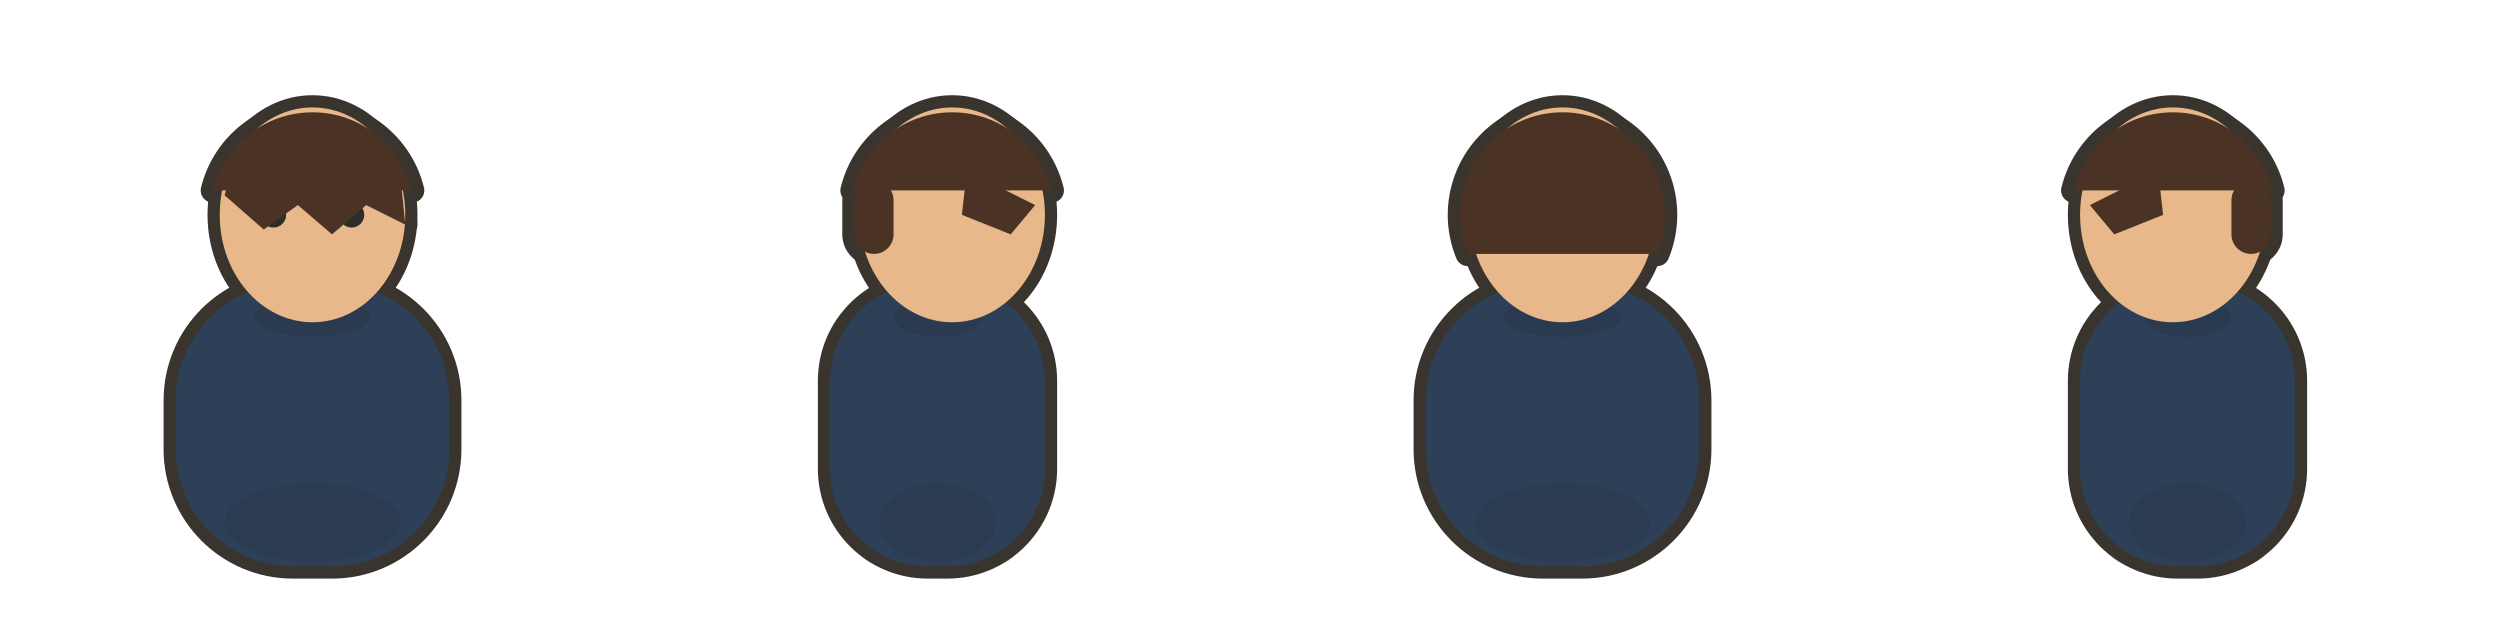
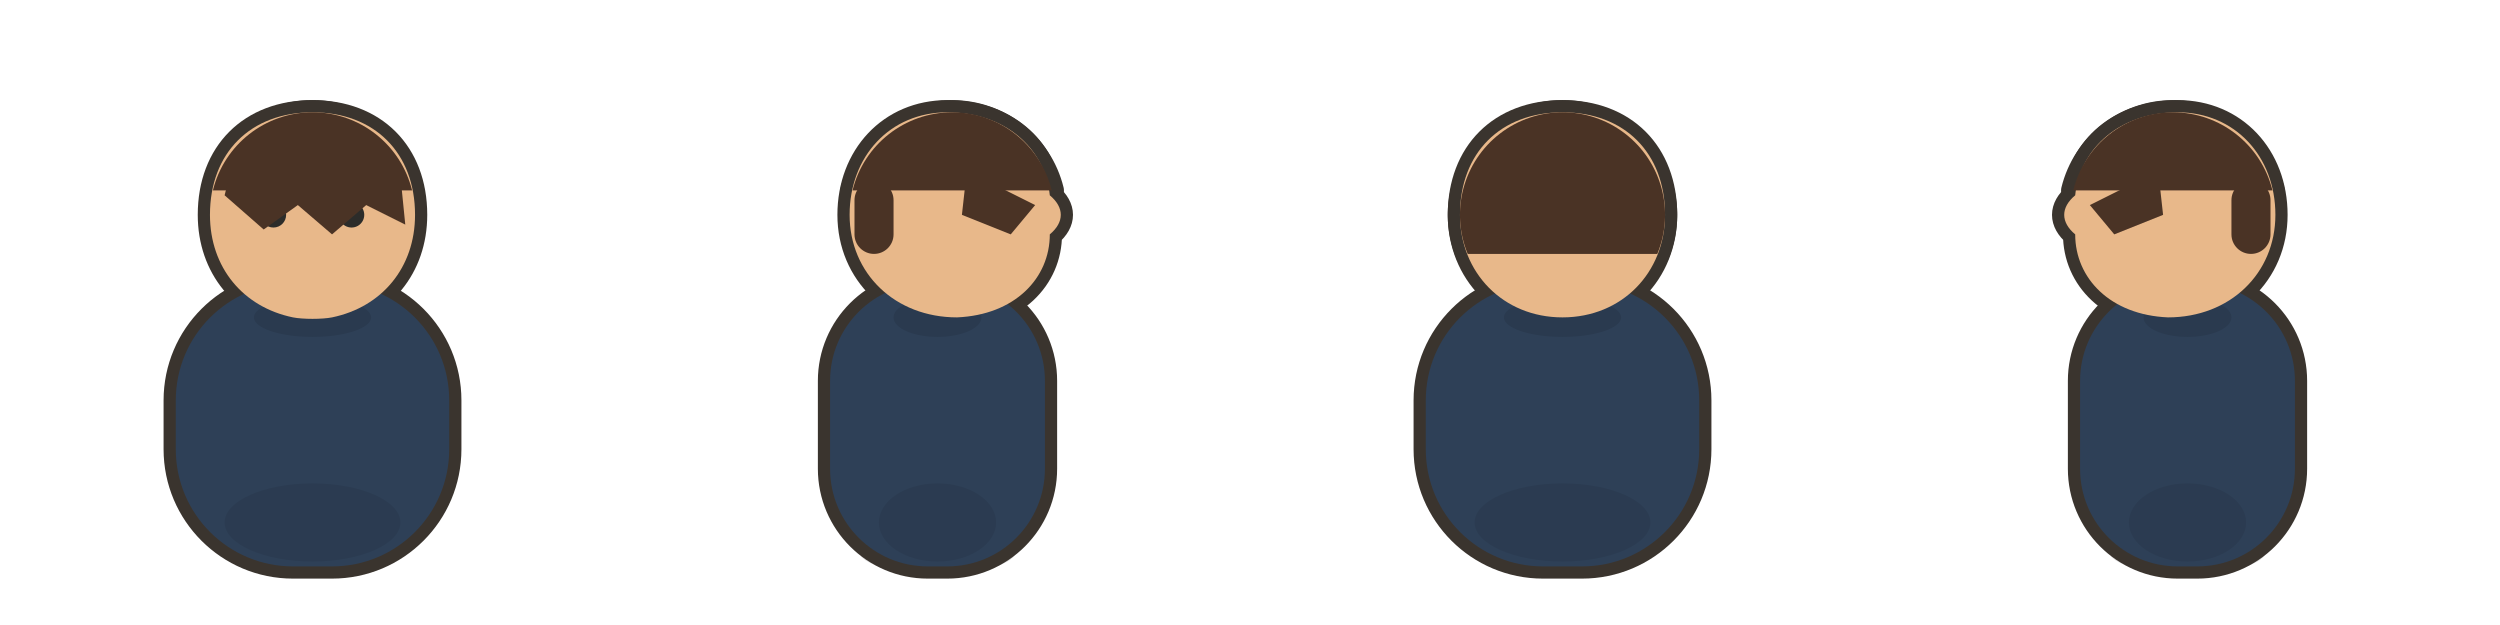
<svg xmlns="http://www.w3.org/2000/svg" viewBox="0 0 512 128" width="512" height="128">
  <g transform="translate(0 0)">
    <path d="M 48 113 a 16 4.5 0 1 0 32 0 a 16 4.5 0 1 0 -32 0 Z" fill="#000000" opacity="0.12" />
    <g transform="translate(64 0) scale(1 1) translate(-64 0)">
      <g transform="translate(64 87)">
        <path d="M -4 -29 h 8 a 24 24 0 0 1 24 24 v 10 a 24 24 0 0 1 -24 24 h -8 a 24 24 0 0 1 -24 -24 v -10 a 24 24 0 0 1 24 -24 Z" fill="#3A342E" stroke="#3A342E" stroke-width="5" stroke-linejoin="round" stroke-linecap="round" />
      </g>
    </g>
    <g transform="translate(64 58) scale(1) translate(-64 -58)">
      <g transform="translate(64 44)">
-         <path d="M -19 0 a 19 22 0 1 0 38 0 a 19 22 0 1 0 -38 0 Z" fill="#3A342E" stroke="#3A342E" stroke-width="5" stroke-linejoin="round" stroke-linecap="round" />
+         <path d="M0-21C12.7-21 21-12.7 21 0 21 10.8 14.2 18.9 4 21 2 21.4-2 21.4-4 21-14.2 18.9-21 10.8-21 0-21-12.7-12.7-21 0-21Z" fill="#3A342E" stroke="#3A342E" stroke-width="5" stroke-linejoin="round" stroke-linecap="round" />
      </g>
      <g transform="translate(64 44)">
        <path d="M -20.396 -5 A 21 21 0 0 1 20.396 -5 Z" fill="#3A342E" stroke="#3A342E" stroke-width="5" stroke-linejoin="round" stroke-linecap="round" />
        <path d="M -18 -4 L -10 3 L -3 -2 L 4 4 L 11 -2 L 19 2 L 18 -8 L -17 -8 Z" fill="#3A342E" stroke="#3A342E" stroke-width="5" stroke-linejoin="round" stroke-linecap="round" />
      </g>
    </g>
    <g transform="translate(64 0) scale(1 1) translate(-64 0)">
      <g transform="translate(64 87)">
        <path d="M -4 -29 h 8 a 24 24 0 0 1 24 24 v 10 a 24 24 0 0 1 -24 24 h -8 a 24 24 0 0 1 -24 -24 v -10 a 24 24 0 0 1 24 -24 Z" fill="#2E4057" />
        <path d="M -18 20 a 18 8 0 1 0 36 0 a 18 8 0 1 0 -36 0 Z" fill="#00000012" />
      </g>
      <g transform="translate(64 87)">
        <path d="M -8 -29 A 8 7 0 0 0 8 -29 Z" fill="#E8B88A" />
      </g>
      <g transform="translate(64 87)">
        <path d="M -12 -22 a 12 4 0 1 0 24 0 a 12 4 0 1 0 -24 0 Z" fill="#00000018" />
      </g>
    </g>
    <g transform="translate(64 58) scale(1) translate(-64 -58)">
      <g transform="translate(64 44)">
-         <path d="M -19 0 a 19 22 0 1 0 38 0 a 19 22 0 1 0 -38 0 Z" fill="#E8B88A" />
-         <path d="M -10.6 0 a 2.6 2.6 0 1 0 5.2 0 a 2.6 2.6 0 1 0 -5.2 0 Z" fill="#2C2C2A" />
-         <path d="M 5.4 0 a 2.6 2.6 0 1 0 5.2 0 a 2.6 2.6 0 1 0 -5.2 0 Z" fill="#2C2C2A" />
+         <path d="M0-21C12.7-21 21-12.7 21 0 21 10.8 14.2 18.9 4 21 2 21.4-2 21.4-4 21-14.2 18.9-21 10.8-21 0-21-12.7-12.7-21 0-21Z" fill="#E8B88A" />
+         <path d="M-10.6 0C-10.6 1.436-9.436 2.6-8 2.6-6.564 2.6-5.4 1.436-5.4 0-5.4-1.436-6.564-2.6-8-2.6-9.436-2.6-10.6-1.436-10.6 0Z" fill="#2C2C2A" />
+         <path d="M5.4 0C5.4 0.929 5.896 1.787 6.7 2.252 7.504 2.716 8.496 2.716 9.3 2.252 10.104 1.787 10.6 0.929 10.6 0 10.6-0.929 10.104-1.787 9.3-2.252 8.496-2.716 7.504-2.716 6.7-2.252 5.896-1.787 5.4-0.929 5.4 0Z" fill="#2C2C2A" />
      </g>
      <g transform="translate(64 44)">
        <path d="M -20.396 -5 A 21 21 0 0 1 20.396 -5 Z" fill="#4A3325" />
        <path d="M -18 -4 L -10 3 L -3 -2 L 4 4 L 11 -2 L 19 2 L 18 -8 L -17 -8 Z" fill="#4A3325" />
      </g>
    </g>
  </g>
  <g transform="translate(128 0)">
    <path d="M 48 113 a 16 4.5 0 1 0 32 0 a 16 4.5 0 1 0 -32 0 Z" fill="#000000" opacity="0.12" />
    <g transform="translate(64 0) scale(1 1) translate(-64 0)">
      <g transform="translate(64 87)">
        <path d="M -2 -29 h 4 a 20 20 0 0 1 20 20 v 18 a 20 20 0 0 1 -20 20 h -4 a 20 20 0 0 1 -20 -20 v -18 a 20 20 0 0 1 20 -20 Z" fill="#3A342E" stroke="#3A342E" stroke-width="5" stroke-linejoin="round" stroke-linecap="round" />
      </g>
    </g>
    <g transform="translate(64 58) scale(1) translate(-64 -58)">
      <g transform="translate(67 44)">
-         <path d="M -19 0 a 19 22 0 1 0 38 0 a 19 22 0 1 0 -38 0 Z" fill="#3A342E" stroke="#3A342E" stroke-width="5" stroke-linejoin="round" stroke-linecap="round" />
+         <path d="M-1-21C10.8-21 19-13.7 20-4 23-1.5 23 1.5 20 4 20 13 12.8 20.5 1 21-11.7 21-21 12-21 0-21-12-12.7-21-1-21Z" fill="#3A342E" stroke="#3A342E" stroke-width="5" stroke-linejoin="round" stroke-linecap="round" />
      </g>
      <g transform="translate(67 44)">
        <path d="M -20.396 -5 A 21 21 0 0 1 20.396 -5 Z" fill="#3A342E" stroke="#3A342E" stroke-width="5" stroke-linejoin="round" stroke-linecap="round" />
        <path d="M -16 -7 h 0 a 4 4 0 0 1 4 4 v 7 a 4 4 0 0 1 -4 4 h 0 a 4 4 0 0 1 -4 -4 v -7 a 4 4 0 0 1 4 -4 Z" fill="#3A342E" stroke="#3A342E" stroke-width="5" stroke-linejoin="round" stroke-linecap="round" />
        <path d="M 3 -9 L 17 -2 L 12 4 L 2 0 Z" fill="#3A342E" stroke="#3A342E" stroke-width="5" stroke-linejoin="round" stroke-linecap="round" />
      </g>
    </g>
    <g transform="translate(64 0) scale(1 1) translate(-64 0)">
      <g transform="translate(64 87)">
        <path d="M -2 -29 h 4 a 20 20 0 0 1 20 20 v 18 a 20 20 0 0 1 -20 20 h -4 a 20 20 0 0 1 -20 -20 v -18 a 20 20 0 0 1 20 -20 Z" fill="#2E4057" />
        <path d="M -12 20 a 12 8 0 1 0 24 0 a 12 8 0 1 0 -24 0 Z" fill="#00000012" />
      </g>
      <g transform="translate(64 87)">
        <path d="M -9 -22 a 9 4 0 1 0 18 0 a 9 4 0 1 0 -18 0 Z" fill="#00000018" />
      </g>
    </g>
    <g transform="translate(64 58) scale(1) translate(-64 -58)">
      <g transform="translate(67 44)">
-         <path d="M -19 0 a 19 22 0 1 0 38 0 a 19 22 0 1 0 -38 0 Z" fill="#E8B88A" />
-         <path d="M 8.4 0 a 2.6 2.6 0 1 0 5.2 0 a 2.6 2.6 0 1 0 -5.2 0 Z" fill="#2C2C2A" />
+         <path d="M-1-21C10.8-21 19-13.7 20-4 23-1.5 23 1.5 20 4 20 13 12.8 20.5 1 21-11.7 21-21 12-21 0-21-12-12.7-21-1-21Z" fill="#E8B88A" />
+         <path d="M8.4 0C8.4 0.929 8.896 1.787 9.7 2.252 10.504 2.716 11.496 2.716 12.3 2.252 13.104 1.787 13.6 0.929 13.6 0 13.6-0.929 13.104-1.787 12.3-2.252 11.496-2.716 10.504-2.716 9.7-2.252 8.896-1.787 8.4-0.929 8.4 0Z" fill="#2C2C2A" />
      </g>
      <g transform="translate(67 44)">
        <path d="M -20.396 -5 A 21 21 0 0 1 20.396 -5 Z" fill="#4A3325" />
        <path d="M -16 -7 h 0 a 4 4 0 0 1 4 4 v 7 a 4 4 0 0 1 -4 4 h 0 a 4 4 0 0 1 -4 -4 v -7 a 4 4 0 0 1 4 -4 Z" fill="#4A3325" />
        <path d="M 3 -9 L 17 -2 L 12 4 L 2 0 Z" fill="#4A3325" />
      </g>
    </g>
  </g>
  <g transform="translate(256 0)">
    <path d="M 48 113 a 16 4.5 0 1 0 32 0 a 16 4.5 0 1 0 -32 0 Z" fill="#000000" opacity="0.12" />
    <g transform="translate(64 0) scale(1 1) translate(-64 0)">
      <g transform="translate(64 87)">
        <path d="M -4 -29 h 8 a 24 24 0 0 1 24 24 v 10 a 24 24 0 0 1 -24 24 h -8 a 24 24 0 0 1 -24 -24 v -10 a 24 24 0 0 1 24 -24 Z" fill="#3A342E" stroke="#3A342E" stroke-width="5" stroke-linejoin="round" stroke-linecap="round" />
      </g>
    </g>
    <g transform="translate(64 58) scale(1) translate(-64 -58)">
      <g transform="translate(64 44)">
-         <path d="M -19 0 a 19 22 0 1 0 38 0 a 19 22 0 1 0 -38 0 Z" fill="#3A342E" stroke="#3A342E" stroke-width="5" stroke-linejoin="round" stroke-linecap="round" />
+         <path d="M0-21C12.7-21 21-12.7 21 0 21 11.8 12.2 21 0 21-12.2 21-21 11.8-21 0-21-12.7-12.7-21 0-21Z" fill="#3A342E" stroke="#3A342E" stroke-width="5" stroke-linejoin="round" stroke-linecap="round" />
      </g>
      <g transform="translate(64 44)">
        <path d="M -19.416 8 A 21 21 0 1 1 19.416 8 Z" fill="#3A342E" stroke="#3A342E" stroke-width="5" stroke-linejoin="round" stroke-linecap="round" />
      </g>
    </g>
    <g transform="translate(64 0) scale(1 1) translate(-64 0)">
      <g transform="translate(64 87)">
        <path d="M -4 -29 h 8 a 24 24 0 0 1 24 24 v 10 a 24 24 0 0 1 -24 24 h -8 a 24 24 0 0 1 -24 -24 v -10 a 24 24 0 0 1 24 -24 Z" fill="#2E4057" />
        <path d="M -18 20 a 18 8 0 1 0 36 0 a 18 8 0 1 0 -36 0 Z" fill="#00000012" />
      </g>
      <g transform="translate(64 87)">
        <path d="M -12 -22 a 12 4 0 1 0 24 0 a 12 4 0 1 0 -24 0 Z" fill="#00000018" />
      </g>
    </g>
    <g transform="translate(64 58) scale(1) translate(-64 -58)">
      <g transform="translate(64 44)">
-         <path d="M -19 0 a 19 22 0 1 0 38 0 a 19 22 0 1 0 -38 0 Z" fill="#E8B88A" />
+         <path d="M0-21C12.7-21 21-12.7 21 0 21 11.8 12.2 21 0 21-12.2 21-21 11.8-21 0-21-12.7-12.7-21 0-21Z" fill="#E8B88A" />
      </g>
      <g transform="translate(64 44)">
        <path d="M -19.416 8 A 21 21 0 1 1 19.416 8 Z" fill="#4A3325" />
      </g>
    </g>
  </g>
  <g transform="translate(384 0)">
    <path d="M 48 113 a 16 4.5 0 1 0 32 0 a 16 4.5 0 1 0 -32 0 Z" fill="#000000" opacity="0.12" />
    <g transform="translate(128 0) scale(-1 1)">
      <g transform="translate(64 0) scale(1 1) translate(-64 0)">
        <g transform="translate(64 87)">
          <path d="M -2 -29 h 4 a 20 20 0 0 1 20 20 v 18 a 20 20 0 0 1 -20 20 h -4 a 20 20 0 0 1 -20 -20 v -18 a 20 20 0 0 1 20 -20 Z" fill="#3A342E" stroke="#3A342E" stroke-width="5" stroke-linejoin="round" stroke-linecap="round" />
        </g>
      </g>
      <g transform="translate(64 58) scale(1) translate(-64 -58)">
        <g transform="translate(67 44)">
-           <path d="M -19 0 a 19 22 0 1 0 38 0 a 19 22 0 1 0 -38 0 Z" fill="#3A342E" stroke="#3A342E" stroke-width="5" stroke-linejoin="round" stroke-linecap="round" />
+           <path d="M-1-21C10.8-21 19-13.7 20-4 23-1.5 23 1.5 20 4 20 13 12.8 20.5 1 21-11.7 21-21 12-21 0-21-12-12.7-21-1-21Z" fill="#3A342E" stroke="#3A342E" stroke-width="5" stroke-linejoin="round" stroke-linecap="round" />
        </g>
        <g transform="translate(67 44)">
          <path d="M -20.396 -5 A 21 21 0 0 1 20.396 -5 Z" fill="#3A342E" stroke="#3A342E" stroke-width="5" stroke-linejoin="round" stroke-linecap="round" />
          <path d="M -16 -7 h 0 a 4 4 0 0 1 4 4 v 7 a 4 4 0 0 1 -4 4 h 0 a 4 4 0 0 1 -4 -4 v -7 a 4 4 0 0 1 4 -4 Z" fill="#3A342E" stroke="#3A342E" stroke-width="5" stroke-linejoin="round" stroke-linecap="round" />
          <path d="M 3 -9 L 17 -2 L 12 4 L 2 0 Z" fill="#3A342E" stroke="#3A342E" stroke-width="5" stroke-linejoin="round" stroke-linecap="round" />
        </g>
      </g>
      <g transform="translate(64 0) scale(1 1) translate(-64 0)">
        <g transform="translate(64 87)">
          <path d="M -2 -29 h 4 a 20 20 0 0 1 20 20 v 18 a 20 20 0 0 1 -20 20 h -4 a 20 20 0 0 1 -20 -20 v -18 a 20 20 0 0 1 20 -20 Z" fill="#2E4057" />
          <path d="M -12 20 a 12 8 0 1 0 24 0 a 12 8 0 1 0 -24 0 Z" fill="#00000012" />
        </g>
        <g transform="translate(64 87)">
          <path d="M -9 -22 a 9 4 0 1 0 18 0 a 9 4 0 1 0 -18 0 Z" fill="#00000018" />
        </g>
      </g>
      <g transform="translate(64 58) scale(1) translate(-64 -58)">
        <g transform="translate(67 44)">
-           <path d="M -19 0 a 19 22 0 1 0 38 0 a 19 22 0 1 0 -38 0 Z" fill="#E8B88A" />
-           <path d="M 8.4 0 a 2.6 2.6 0 1 0 5.2 0 a 2.6 2.6 0 1 0 -5.2 0 Z" fill="#2C2C2A" />
+           <path d="M-1-21C10.8-21 19-13.7 20-4 23-1.5 23 1.5 20 4 20 13 12.8 20.5 1 21-11.7 21-21 12-21 0-21-12-12.7-21-1-21Z" fill="#E8B88A" />
+           <path d="M8.4 0C8.4 0.929 8.896 1.787 9.7 2.252 10.504 2.716 11.496 2.716 12.3 2.252 13.104 1.787 13.6 0.929 13.6 0 13.6-0.929 13.104-1.787 12.3-2.252 11.496-2.716 10.504-2.716 9.7-2.252 8.896-1.787 8.4-0.929 8.4 0Z" fill="#2C2C2A" />
        </g>
        <g transform="translate(67 44)">
          <path d="M -20.396 -5 A 21 21 0 0 1 20.396 -5 Z" fill="#4A3325" />
          <path d="M -16 -7 h 0 a 4 4 0 0 1 4 4 v 7 a 4 4 0 0 1 -4 4 h 0 a 4 4 0 0 1 -4 -4 v -7 a 4 4 0 0 1 4 -4 Z" fill="#4A3325" />
          <path d="M 3 -9 L 17 -2 L 12 4 L 2 0 Z" fill="#4A3325" />
        </g>
      </g>
    </g>
  </g>
</svg>
